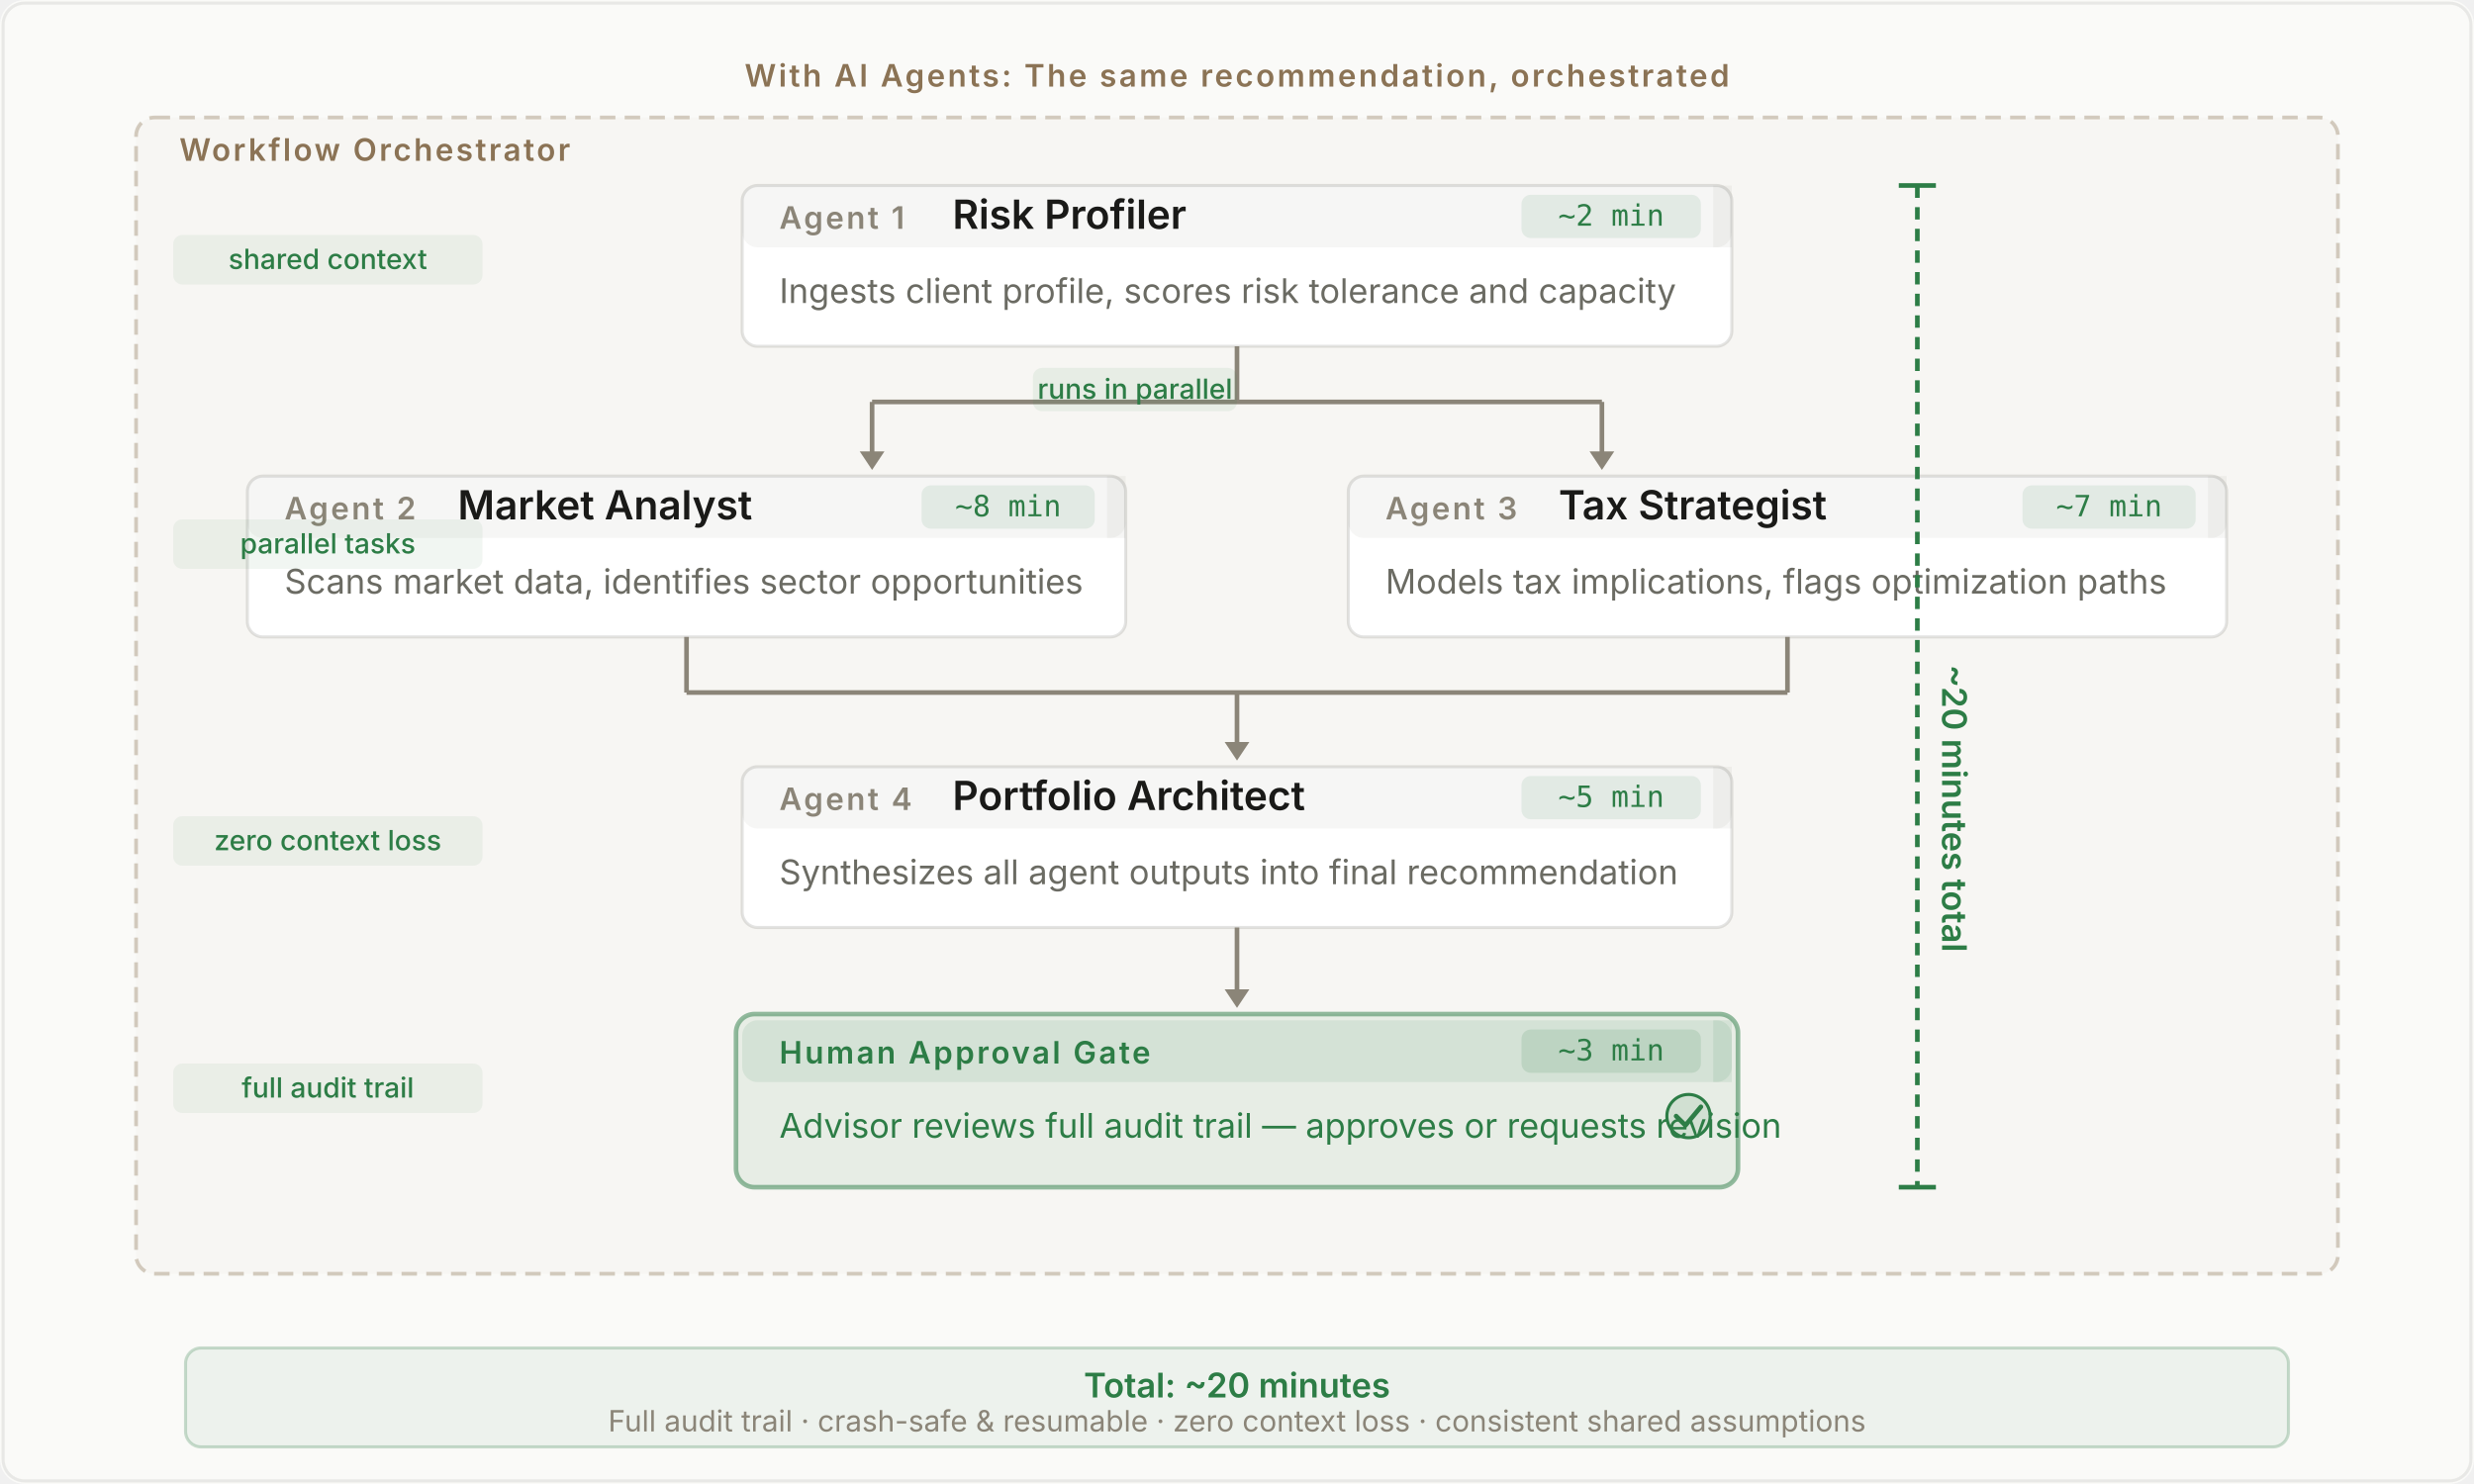
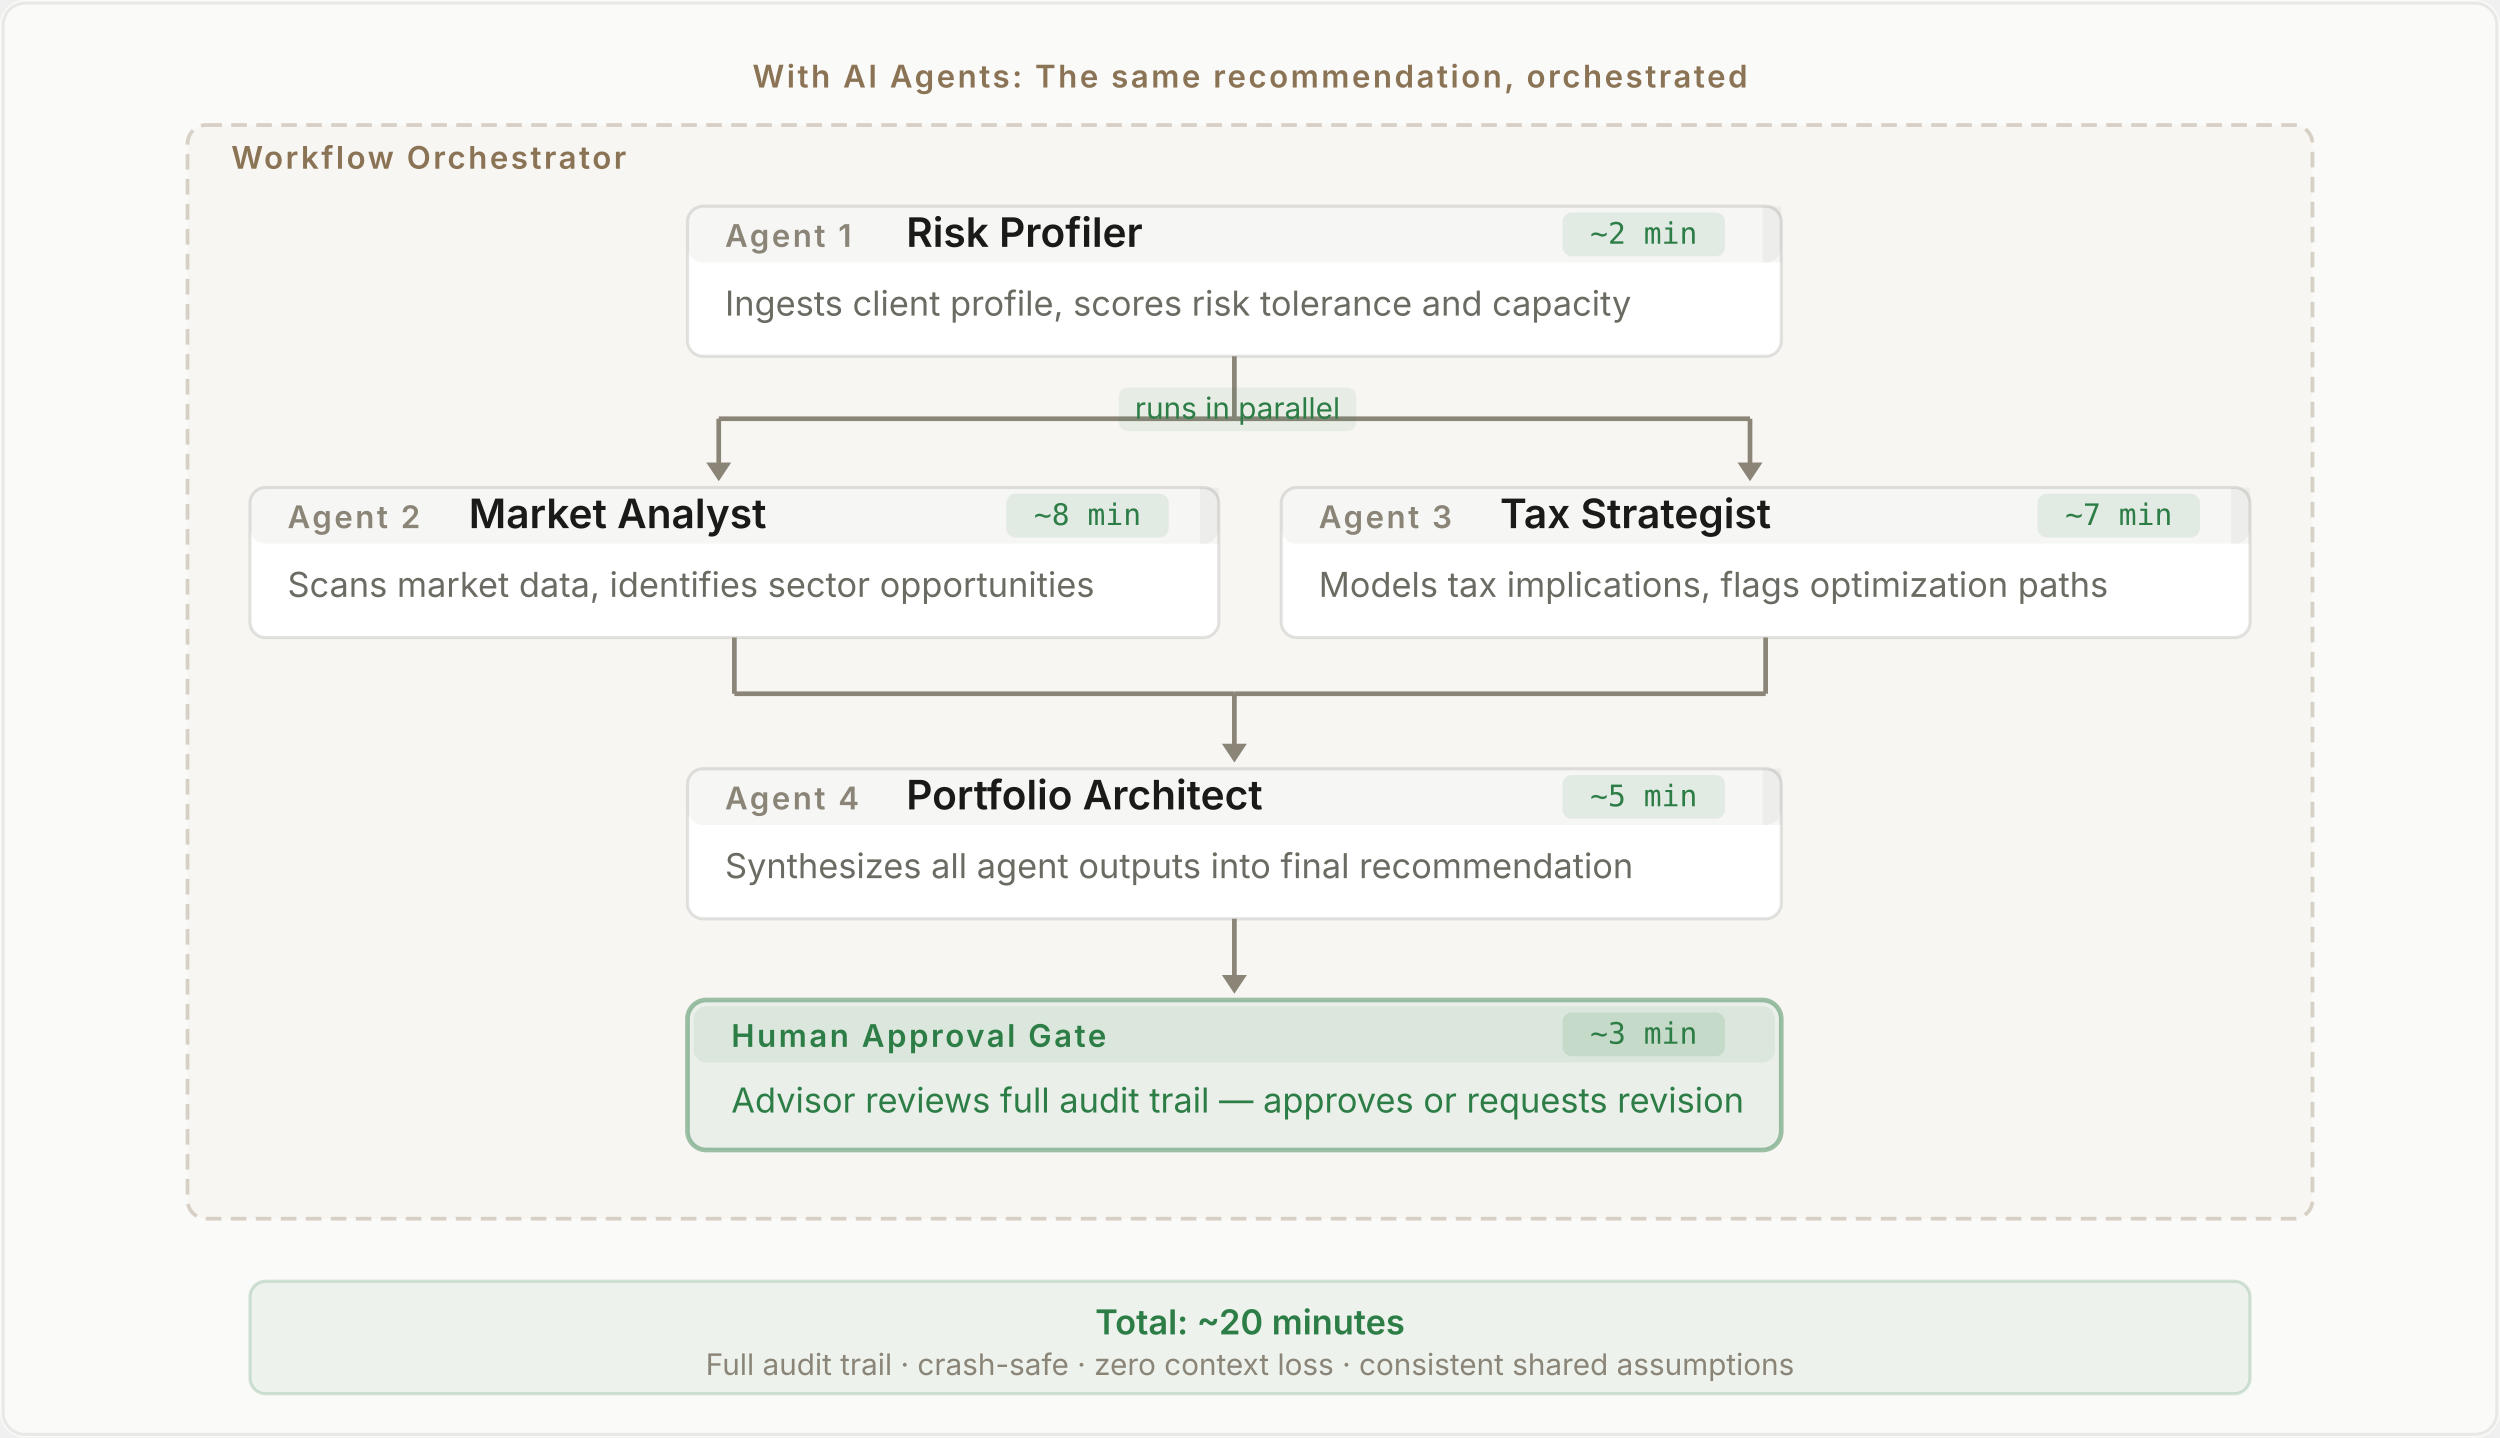
- <svg xmlns="http://www.w3.org/2000/svg" viewBox="0 0 800 480" fill="none">
+ <svg xmlns="http://www.w3.org/2000/svg" viewBox="0 0 800 460" fill="none">
  <style>
    text { font-family: 'Inter', system-ui, sans-serif; }
    .mono { font-family: 'JetBrains Mono', 'Fira Code', monospace; }
    .label { font-size: 10px; font-weight: 600; letter-spacing: 0.08em; text-transform: uppercase; }
    .title { font-size: 13px; font-weight: 600; }
    .desc { font-size: 11px; }
    .small { font-size: 9.5px; }
    .time { font-size: 11px; font-weight: 600; }
-     .attr { font-size: 9px; font-weight: 500; }
  </style>
-   <rect width="800" height="480" rx="8" fill="#fafaf8" />
-   <rect x="1" y="1" width="798" height="478" rx="7" stroke="#1a1a18" stroke-opacity="0.08" fill="none" />
+   <rect width="800" height="460" rx="8" fill="#fafaf8" />
+   <rect x="1" y="1" width="798" height="458" rx="7" stroke="#1a1a18" stroke-opacity="0.08" fill="none" />
  <text x="400" y="28" text-anchor="middle" fill="#8b7355" class="label">With AI Agents: The same recommendation, orchestrated</text>
-   <rect x="44" y="38" width="712" height="374" rx="6" fill="rgba(139,115,85,0.03)" stroke="#8b7355" stroke-opacity="0.35" stroke-width="1.2" stroke-dasharray="5,3" />
-   <text x="58" y="52" fill="#8b7355" class="label">Workflow Orchestrator</text>
-   <rect x="240" y="60" width="320" height="52" rx="5" fill="#fff" stroke="#1a1a18" stroke-opacity="0.12" stroke-width="1" />
-   <rect x="240" y="60" width="320" height="20" rx="5" fill="rgba(26,26,24,0.04)" />
-   <rect x="554" y="60" width="6" height="20" fill="rgba(26,26,24,0.04)" />
-   <text x="252" y="74" fill="#8b8578" class="label">Agent 1</text>
-   <text x="308" y="74" fill="#1a1a18" class="title">Risk Profiler</text>
-   <rect x="492" y="63" width="58" height="14" rx="3" fill="rgba(45,125,70,0.10)" />
-   <text x="521" y="73" text-anchor="middle" fill="#2d7d46" class="mono small">~2 min</text>
-   <text x="252" y="98" fill="#6b6b63" class="desc">Ingests client profile, scores risk tolerance and capacity</text>
-   <line x1="400" y1="112" x2="400" y2="130" stroke="#8b8578" stroke-width="1.5" />
-   <line x1="282" y1="130" x2="518" y2="130" stroke="#8b8578" stroke-width="1.5" />
-   <line x1="282" y1="130" x2="282" y2="148" stroke="#8b8578" stroke-width="1.5" />
-   <polygon points="278,146 286,146 282,152" fill="#8b8578" />
-   <line x1="518" y1="130" x2="518" y2="148" stroke="#8b8578" stroke-width="1.5" />
-   <polygon points="514,146 522,146 518,152" fill="#8b8578" />
-   <rect x="334" y="119" width="66" height="14" rx="3" fill="rgba(45,125,70,0.08)" />
-   <text x="367" y="129" text-anchor="middle" fill="#2d7d46" class="attr">runs in parallel</text>
-   <rect x="80" y="154" width="284" height="52" rx="5" fill="#fff" stroke="#1a1a18" stroke-opacity="0.12" stroke-width="1" />
-   <rect x="80" y="154" width="284" height="20" rx="5" fill="rgba(26,26,24,0.04)" />
-   <rect x="358" y="154" width="6" height="20" fill="rgba(26,26,24,0.04)" />
-   <text x="92" y="168" fill="#8b8578" class="label">Agent 2</text>
-   <text x="148" y="168" fill="#1a1a18" class="title">Market Analyst</text>
-   <rect x="298" y="157" width="56" height="14" rx="3" fill="rgba(45,125,70,0.10)" />
-   <text x="326" y="167" text-anchor="middle" fill="#2d7d46" class="mono small">~8 min</text>
-   <text x="92" y="192" fill="#6b6b63" class="desc">Scans market data, identifies sector opportunities</text>
-   <rect x="436" y="154" width="284" height="52" rx="5" fill="#fff" stroke="#1a1a18" stroke-opacity="0.12" stroke-width="1" />
-   <rect x="436" y="154" width="284" height="20" rx="5" fill="rgba(26,26,24,0.04)" />
-   <rect x="714" y="154" width="6" height="20" fill="rgba(26,26,24,0.04)" />
-   <text x="448" y="168" fill="#8b8578" class="label">Agent 3</text>
-   <text x="504" y="168" fill="#1a1a18" class="title">Tax Strategist</text>
-   <rect x="654" y="157" width="56" height="14" rx="3" fill="rgba(45,125,70,0.10)" />
-   <text x="682" y="167" text-anchor="middle" fill="#2d7d46" class="mono small">~7 min</text>
-   <text x="448" y="192" fill="#6b6b63" class="desc">Models tax implications, flags optimization paths</text>
-   <line x1="222" y1="206" x2="222" y2="224" stroke="#8b8578" stroke-width="1.5" />
-   <line x1="222" y1="224" x2="400" y2="224" stroke="#8b8578" stroke-width="1.5" />
-   <line x1="578" y1="206" x2="578" y2="224" stroke="#8b8578" stroke-width="1.5" />
-   <line x1="578" y1="224" x2="400" y2="224" stroke="#8b8578" stroke-width="1.5" />
-   <line x1="400" y1="224" x2="400" y2="242" stroke="#8b8578" stroke-width="1.5" />
-   <polygon points="396,240 404,240 400,246" fill="#8b8578" />
-   <rect x="240" y="248" width="320" height="52" rx="5" fill="#fff" stroke="#1a1a18" stroke-opacity="0.12" stroke-width="1" />
-   <rect x="240" y="248" width="320" height="20" rx="5" fill="rgba(26,26,24,0.04)" />
-   <rect x="554" y="248" width="6" height="20" fill="rgba(26,26,24,0.04)" />
-   <text x="252" y="262" fill="#8b8578" class="label">Agent 4</text>
-   <text x="308" y="262" fill="#1a1a18" class="title">Portfolio Architect</text>
-   <rect x="492" y="251" width="58" height="14" rx="3" fill="rgba(45,125,70,0.10)" />
-   <text x="521" y="261" text-anchor="middle" fill="#2d7d46" class="mono small">~5 min</text>
-   <text x="252" y="286" fill="#6b6b63" class="desc">Synthesizes all agent outputs into final recommendation</text>
-   <line x1="400" y1="300" x2="400" y2="322" stroke="#8b8578" stroke-width="1.5" />
-   <polygon points="396,320 404,320 400,326" fill="#8b8578" />
-   <rect x="238" y="328" width="324" height="56" rx="6" fill="rgba(45,125,70,0.08)" stroke="#2d7d46" stroke-opacity="0.50" stroke-width="1.5" />
-   <rect x="240" y="330" width="320" height="20" rx="5" fill="rgba(45,125,70,0.10)" />
-   <rect x="554" y="330" width="6" height="20" fill="rgba(45,125,70,0.10)" />
-   <text x="252" y="344" fill="#2d7d46" class="label">Human Approval Gate</text>
-   <rect x="492" y="333" width="58" height="14" rx="3" fill="rgba(45,125,70,0.14)" />
-   <text x="521" y="343" text-anchor="middle" fill="#2d7d46" class="mono small">~3 min</text>
-   <text x="252" y="368" fill="#2d7d46" class="desc">Advisor reviews full audit trail — approves or requests revision</text>
-   <circle cx="546" cy="361" r="7" fill="rgba(45,125,70,0.12)" stroke="#2d7d46" stroke-width="1" />
-   <polyline points="542,361 545,364 550,358" stroke="#2d7d46" stroke-width="1.5" fill="none" stroke-linecap="round" stroke-linejoin="round" />
-   <line x1="620" y1="60" x2="620" y2="384" stroke="#2d7d46" stroke-width="1.5" stroke-dasharray="4,3" />
-   <line x1="614" y1="60" x2="626" y2="60" stroke="#2d7d46" stroke-width="1.5" />
-   <line x1="614" y1="384" x2="626" y2="384" stroke="#2d7d46" stroke-width="1.5" />
-   <text x="628" y="215" fill="#2d7d46" class="time" transform="rotate(90 628 215)">~20 minutes total</text>
-   <rect x="56" y="76" width="100" height="16" rx="3" fill="rgba(45,125,70,0.07)" />
-   <text x="106" y="87" text-anchor="middle" fill="#2d7d46" class="attr">shared context</text>
-   <rect x="56" y="168" width="100" height="16" rx="3" fill="rgba(45,125,70,0.07)" />
-   <text x="106" y="179" text-anchor="middle" fill="#2d7d46" class="attr">parallel tasks</text>
-   <rect x="56" y="264" width="100" height="16" rx="3" fill="rgba(45,125,70,0.07)" />
-   <text x="106" y="275" text-anchor="middle" fill="#2d7d46" class="attr">zero context loss</text>
-   <rect x="56" y="344" width="100" height="16" rx="3" fill="rgba(45,125,70,0.07)" />
-   <text x="106" y="355" text-anchor="middle" fill="#2d7d46" class="attr">full audit trail</text>
-   <rect x="60" y="436" width="680" height="32" rx="5" fill="rgba(45,125,70,0.06)" stroke="#2d7d46" stroke-opacity="0.25" stroke-width="1" />
-   <text x="400" y="452" text-anchor="middle" fill="#2d7d46" class="time">Total: ~20 minutes</text>
-   <text x="400" y="463" text-anchor="middle" fill="#8b8578" class="small">Full audit trail · crash-safe &amp; resumable · zero context loss · consistent shared assumptions</text>
+   <rect x="60" y="40" width="680" height="350" rx="6" fill="rgba(139,115,85,0.03)" stroke="#8b7355" stroke-opacity="0.30" stroke-width="1.2" stroke-dasharray="5,3" />
+   <text x="74" y="54" fill="#8b7355" class="label">Workflow Orchestrator</text>
+   <rect x="220" y="66" width="350" height="48" rx="5" fill="#fff" stroke="#1a1a18" stroke-opacity="0.12" />
+   <rect x="220" y="66" width="350" height="18" rx="5" fill="rgba(26,26,24,0.04)" />
+   <rect x="564" y="66" width="6" height="18" fill="rgba(26,26,24,0.04)" />
+   <text x="232" y="79" fill="#8b8578" class="label">Agent 1</text>
+   <text x="290" y="79" fill="#1a1a18" class="title">Risk Profiler</text>
+   <rect x="500" y="68" width="52" height="14" rx="3" fill="rgba(45,125,70,0.10)" />
+   <text x="526" y="78" text-anchor="middle" fill="#2d7d46" class="mono small">~2 min</text>
+   <text x="232" y="101" fill="#6b6b63" class="desc">Ingests client profile, scores risk tolerance and capacity</text>
+   <line x1="395" y1="114" x2="395" y2="134" stroke="#8b8578" stroke-width="1.5" />
+   <line x1="230" y1="134" x2="560" y2="134" stroke="#8b8578" stroke-width="1.5" />
+   <line x1="230" y1="134" x2="230" y2="150" stroke="#8b8578" stroke-width="1.5" />
+   <polygon points="226,148 234,148 230,154" fill="#8b8578" />
+   <line x1="560" y1="134" x2="560" y2="150" stroke="#8b8578" stroke-width="1.5" />
+   <polygon points="556,148 564,148 560,154" fill="#8b8578" />
+   <rect x="358" y="124" width="76" height="14" rx="3" fill="rgba(45,125,70,0.08)" />
+   <text x="396" y="134" text-anchor="middle" fill="#2d7d46" class="small">runs in parallel</text>
+   <rect x="80" y="156" width="310" height="48" rx="5" fill="#fff" stroke="#1a1a18" stroke-opacity="0.12" />
+   <rect x="80" y="156" width="310" height="18" rx="5" fill="rgba(26,26,24,0.04)" />
+   <rect x="384" y="156" width="6" height="18" fill="rgba(26,26,24,0.04)" />
+   <text x="92" y="169" fill="#8b8578" class="label">Agent 2</text>
+   <text x="150" y="169" fill="#1a1a18" class="title">Market Analyst</text>
+   <rect x="322" y="158" width="52" height="14" rx="3" fill="rgba(45,125,70,0.10)" />
+   <text x="348" y="168" text-anchor="middle" fill="#2d7d46" class="mono small">~8 min</text>
+   <text x="92" y="191" fill="#6b6b63" class="desc">Scans market data, identifies sector opportunities</text>
+   <rect x="410" y="156" width="310" height="48" rx="5" fill="#fff" stroke="#1a1a18" stroke-opacity="0.12" />
+   <rect x="410" y="156" width="310" height="18" rx="5" fill="rgba(26,26,24,0.04)" />
+   <rect x="714" y="156" width="6" height="18" fill="rgba(26,26,24,0.04)" />
+   <text x="422" y="169" fill="#8b8578" class="label">Agent 3</text>
+   <text x="480" y="169" fill="#1a1a18" class="title">Tax Strategist</text>
+   <rect x="652" y="158" width="52" height="14" rx="3" fill="rgba(45,125,70,0.10)" />
+   <text x="678" y="168" text-anchor="middle" fill="#2d7d46" class="mono small">~7 min</text>
+   <text x="422" y="191" fill="#6b6b63" class="desc">Models tax implications, flags optimization paths</text>
+   <line x1="235" y1="204" x2="235" y2="222" stroke="#8b8578" stroke-width="1.5" />
+   <line x1="235" y1="222" x2="395" y2="222" stroke="#8b8578" stroke-width="1.5" />
+   <line x1="565" y1="204" x2="565" y2="222" stroke="#8b8578" stroke-width="1.5" />
+   <line x1="565" y1="222" x2="395" y2="222" stroke="#8b8578" stroke-width="1.5" />
+   <line x1="395" y1="222" x2="395" y2="240" stroke="#8b8578" stroke-width="1.5" />
+   <polygon points="391,238 399,238 395,244" fill="#8b8578" />
+   <rect x="220" y="246" width="350" height="48" rx="5" fill="#fff" stroke="#1a1a18" stroke-opacity="0.12" />
+   <rect x="220" y="246" width="350" height="18" rx="5" fill="rgba(26,26,24,0.04)" />
+   <rect x="564" y="246" width="6" height="18" fill="rgba(26,26,24,0.04)" />
+   <text x="232" y="259" fill="#8b8578" class="label">Agent 4</text>
+   <text x="290" y="259" fill="#1a1a18" class="title">Portfolio Architect</text>
+   <rect x="500" y="248" width="52" height="14" rx="3" fill="rgba(45,125,70,0.10)" />
+   <text x="526" y="258" text-anchor="middle" fill="#2d7d46" class="mono small">~5 min</text>
+   <text x="232" y="281" fill="#6b6b63" class="desc">Synthesizes all agent outputs into final recommendation</text>
+   <line x1="395" y1="294" x2="395" y2="314" stroke="#8b8578" stroke-width="1.5" />
+   <polygon points="391,312 399,312 395,318" fill="#8b8578" />
+   <rect x="220" y="320" width="350" height="48" rx="6" fill="rgba(45,125,70,0.06)" stroke="#2d7d46" stroke-opacity="0.45" stroke-width="1.5" />
+   <rect x="222" y="322" width="346" height="18" rx="4" fill="rgba(45,125,70,0.08)" />
+   <text x="234" y="335" fill="#2d7d46" class="label">Human Approval Gate</text>
+   <rect x="500" y="324" width="52" height="14" rx="3" fill="rgba(45,125,70,0.12)" />
+   <text x="526" y="334" text-anchor="middle" fill="#2d7d46" class="mono small">~3 min</text>
+   <text x="234" y="356" fill="#2d7d46" class="desc">Advisor reviews full audit trail — approves or requests revision</text>
+   <rect x="80" y="410" width="640" height="36" rx="5" fill="rgba(45,125,70,0.06)" stroke="#2d7d46" stroke-opacity="0.20" stroke-width="1" />
+   <text x="400" y="427" text-anchor="middle" fill="#2d7d46" class="time">Total: ~20 minutes</text>
+   <text x="400" y="440" text-anchor="middle" fill="#8b8578" class="small">Full audit trail · crash-safe · zero context loss · consistent shared assumptions</text>
</svg>
